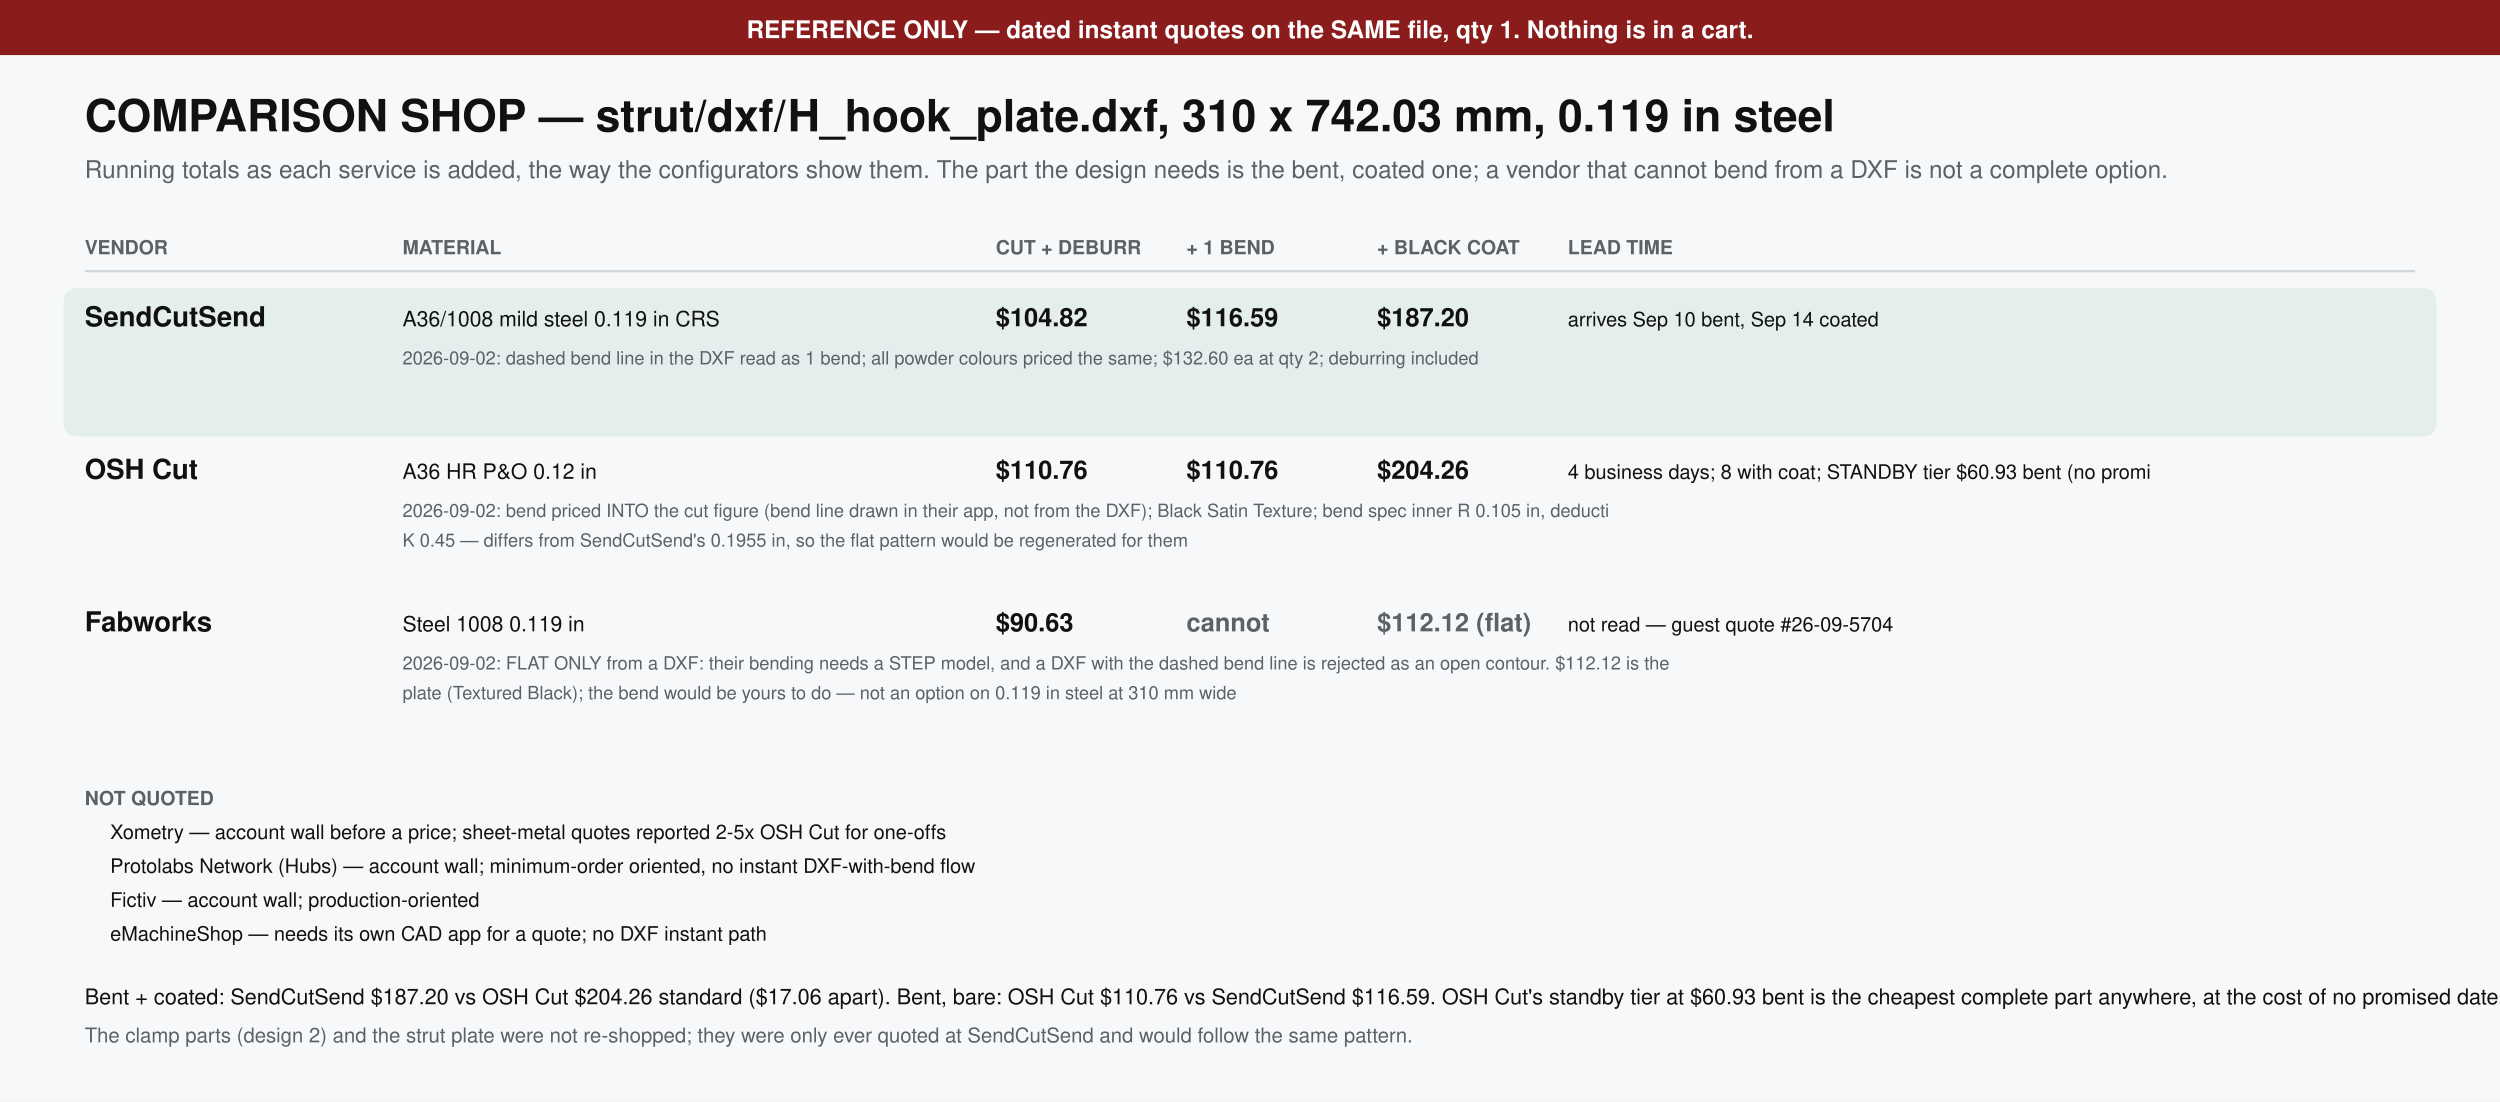
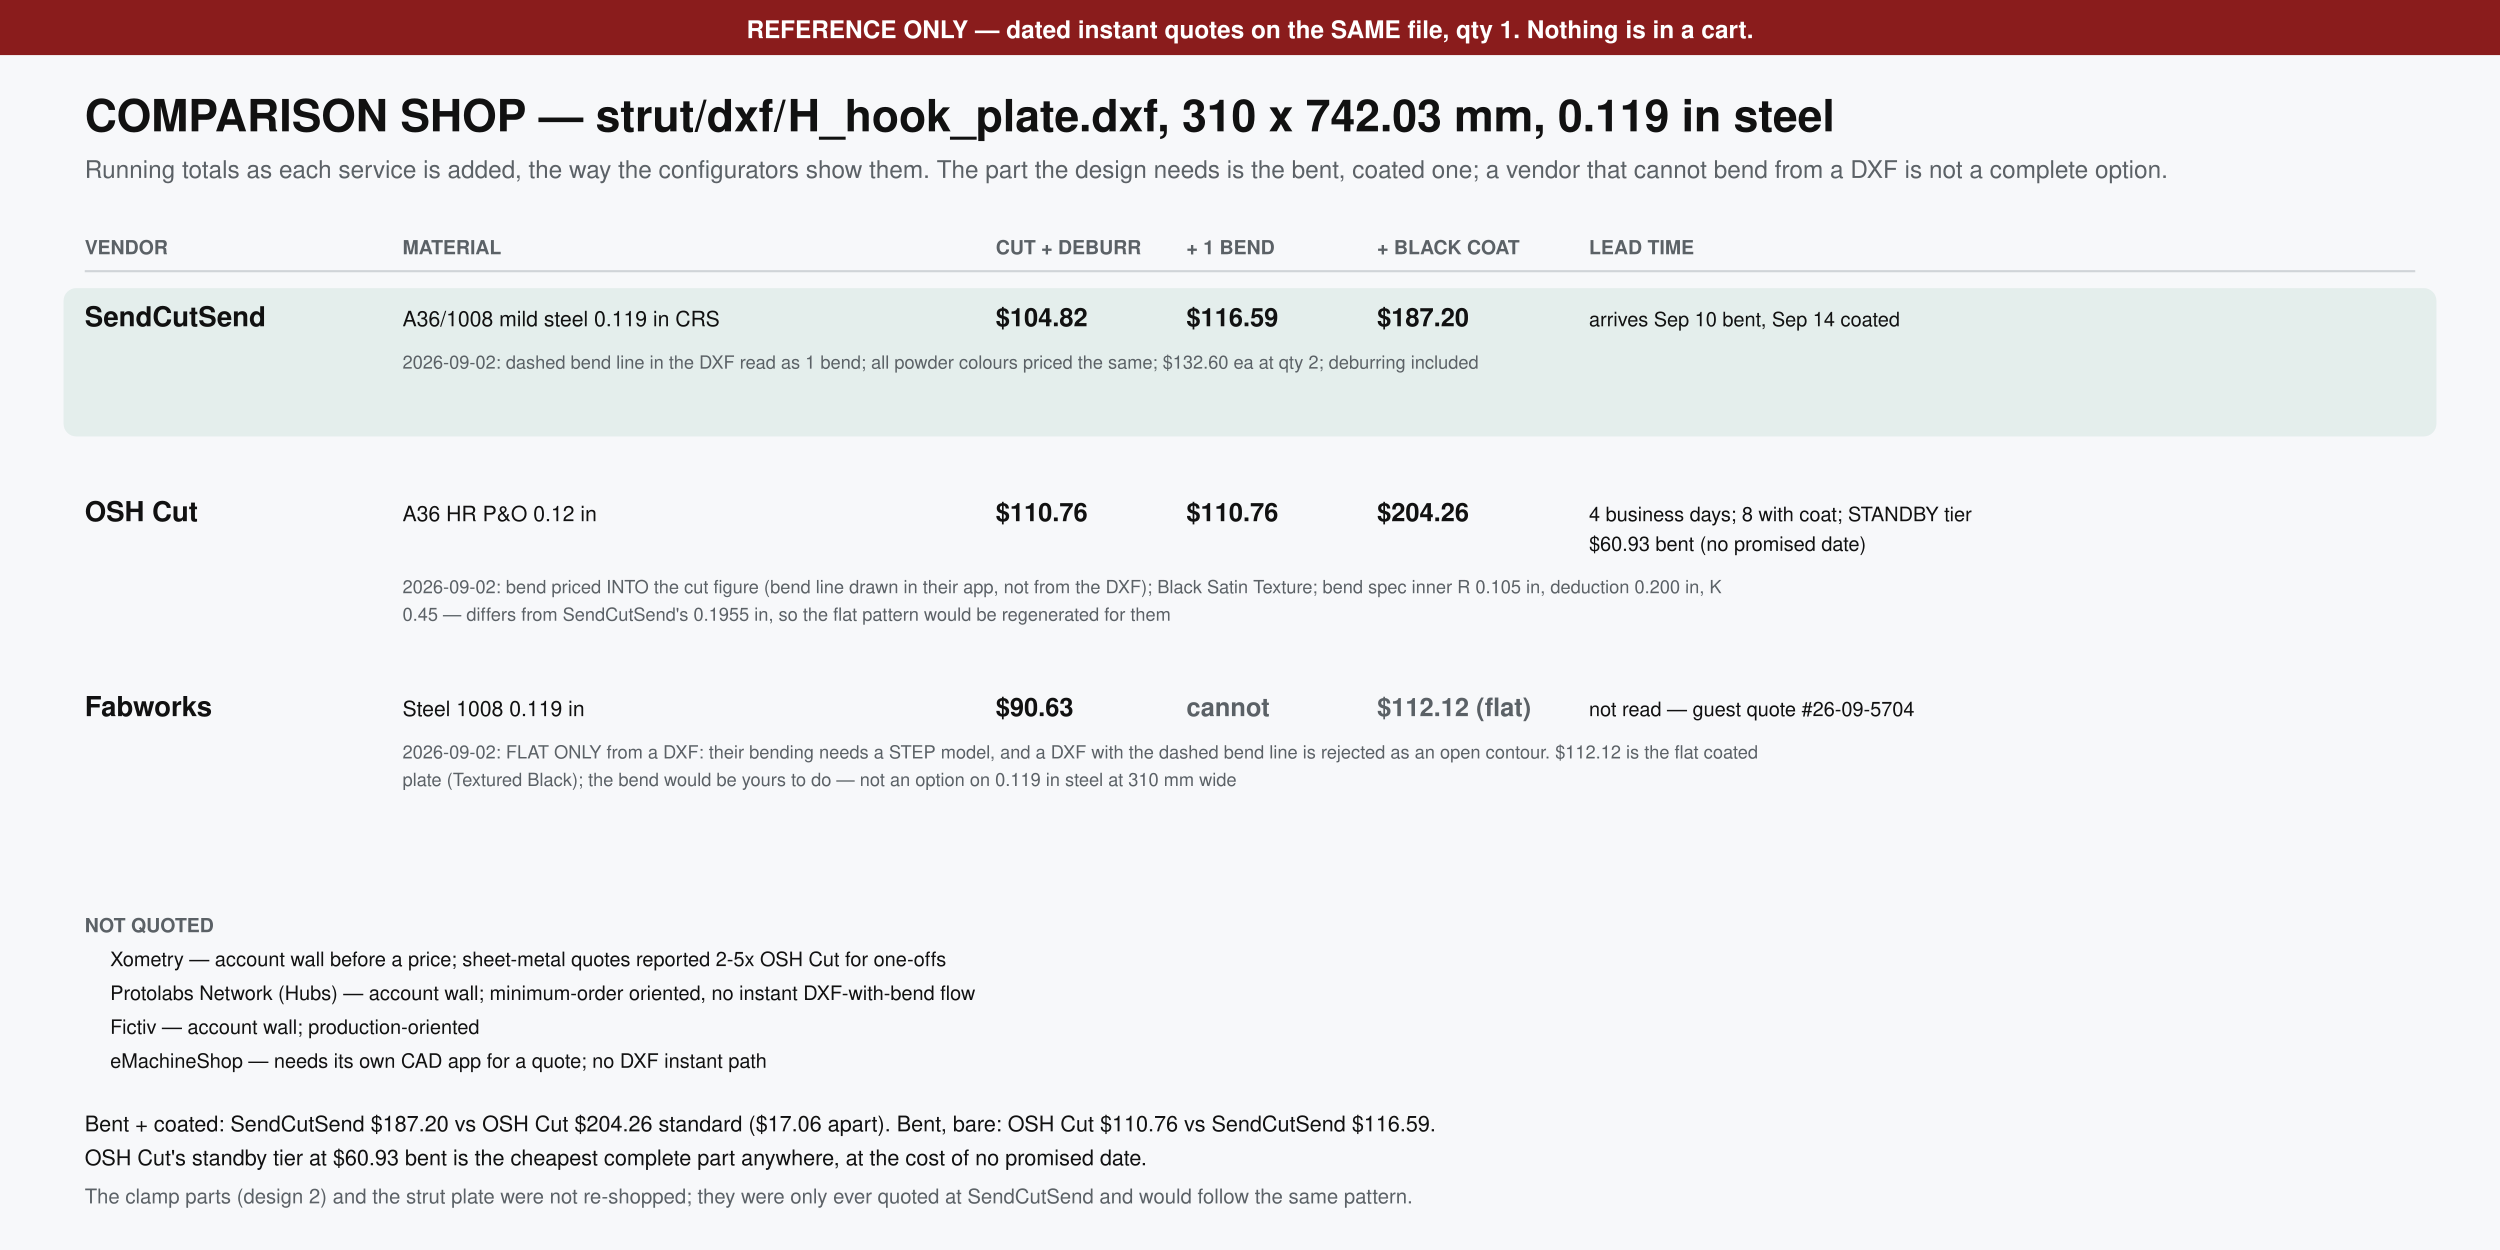
- <svg xmlns="http://www.w3.org/2000/svg" width="1180" height="520" viewBox="0 0 1180 520">
-   <rect width="1180" height="520" fill="#f7f8fa" />
+ <svg xmlns="http://www.w3.org/2000/svg" width="1180" height="590" viewBox="0 0 1180 590">
+   <rect width="1180" height="590" fill="#f7f8fa" />
  <rect width="1180" height="26" fill="#8a1c1c" />
  <text x="590.0" y="18.0" font-family="Helvetica, Arial, sans-serif" font-size="11.5" text-anchor="middle" fill="#fff" font-weight="bold">REFERENCE ONLY — dated instant quotes on the SAME file, qty 1. Nothing is in a cart.</text>
  <text x="40.0" y="62.0" font-family="Helvetica, Arial, sans-serif" font-size="21" text-anchor="start" fill="#111" font-weight="bold">COMPARISON SHOP — strut/dxf/H_hook_plate.dxf, 310 x 742.03 mm, 0.119 in steel</text>
  <text x="40.0" y="84.0" font-family="Helvetica, Arial, sans-serif" font-size="11.5" text-anchor="start" fill="#5b6166" font-weight="normal">Running totals as each service is added, the way the configurators show them. The part the design needs is the bent, coated one; a vendor that cannot bend from a DXF is not a complete option.</text>
  <text x="40.0" y="120.0" font-family="Helvetica, Arial, sans-serif" font-size="9.2" text-anchor="start" fill="#5b6166" font-weight="bold">VENDOR</text>
  <text x="190.0" y="120.0" font-family="Helvetica, Arial, sans-serif" font-size="9.2" text-anchor="start" fill="#5b6166" font-weight="bold">MATERIAL</text>
  <text x="470.0" y="120.0" font-family="Helvetica, Arial, sans-serif" font-size="9.2" text-anchor="start" fill="#5b6166" font-weight="bold">CUT + DEBURR</text>
  <text x="560.0" y="120.0" font-family="Helvetica, Arial, sans-serif" font-size="9.2" text-anchor="start" fill="#5b6166" font-weight="bold">+ 1 BEND</text>
  <text x="650.0" y="120.0" font-family="Helvetica, Arial, sans-serif" font-size="9.2" text-anchor="start" fill="#5b6166" font-weight="bold">+ BLACK COAT</text>
-   <text x="740.0" y="120.0" font-family="Helvetica, Arial, sans-serif" font-size="9.2" text-anchor="start" fill="#5b6166" font-weight="bold">LEAD TIME</text>
+   <text x="750.0" y="120.0" font-family="Helvetica, Arial, sans-serif" font-size="9.2" text-anchor="start" fill="#5b6166" font-weight="bold">LEAD TIME</text>
  <line x1="40" y1="128" x2="1140" y2="128" stroke="#d0d4d8" />
  <rect x="30" y="136" width="1120" height="70" rx="6" fill="#0b7a4b" fill-opacity="0.08" />
  <text x="40.0" y="154.0" font-family="Helvetica, Arial, sans-serif" font-size="13" text-anchor="start" fill="#111" font-weight="bold">SendCutSend</text>
  <text x="190.0" y="154.0" font-family="Helvetica, Arial, sans-serif" font-size="10" text-anchor="start" fill="#111" font-weight="normal">A36/1008 mild steel 0.119 in CRS</text>
  <text x="470.0" y="154.0" font-family="Helvetica, Arial, sans-serif" font-size="12" text-anchor="start" fill="#111" font-weight="bold">$104.82</text>
  <text x="560.0" y="154.0" font-family="Helvetica, Arial, sans-serif" font-size="12" text-anchor="start" fill="#111" font-weight="bold">$116.59</text>
  <text x="650.0" y="154.0" font-family="Helvetica, Arial, sans-serif" font-size="12" text-anchor="start" fill="#111" font-weight="bold">$187.20</text>
-   <text x="740.0" y="154.0" font-family="Helvetica, Arial, sans-serif" font-size="9.4" text-anchor="start" fill="#111" font-weight="normal">arrives Sep 10 bent, Sep 14 coated</text>
-   <text x="190.0" y="172.0" font-family="Helvetica, Arial, sans-serif" font-size="8.6" text-anchor="start" fill="#5b6166" font-weight="normal">2026-09-02: dashed bend line in the DXF read as 1 bend; all powder colours priced the same; $132.60 ea at qty 2; deburring included</text>
-   <text x="190.0" y="186.0" font-family="Helvetica, Arial, sans-serif" font-size="8.6" text-anchor="start" fill="#5b6166" font-weight="normal" />
-   <text x="40.0" y="226.0" font-family="Helvetica, Arial, sans-serif" font-size="13" text-anchor="start" fill="#111" font-weight="bold">OSH Cut</text>
-   <text x="190.0" y="226.0" font-family="Helvetica, Arial, sans-serif" font-size="10" text-anchor="start" fill="#111" font-weight="normal">A36 HR P&amp;O 0.12 in</text>
-   <text x="470.0" y="226.0" font-family="Helvetica, Arial, sans-serif" font-size="12" text-anchor="start" fill="#111" font-weight="bold">$110.76</text>
-   <text x="560.0" y="226.0" font-family="Helvetica, Arial, sans-serif" font-size="12" text-anchor="start" fill="#111" font-weight="bold">$110.76</text>
-   <text x="650.0" y="226.0" font-family="Helvetica, Arial, sans-serif" font-size="12" text-anchor="start" fill="#111" font-weight="bold">$204.26</text>
-   <text x="740.0" y="226.0" font-family="Helvetica, Arial, sans-serif" font-size="9.4" text-anchor="start" fill="#111" font-weight="normal">4 business days; 8 with coat; STANDBY tier $60.93 bent (no promi</text>
-   <text x="190.0" y="244.0" font-family="Helvetica, Arial, sans-serif" font-size="8.6" text-anchor="start" fill="#5b6166" font-weight="normal">2026-09-02: bend priced INTO the cut figure (bend line drawn in their app, not from the DXF); Black Satin Texture; bend spec inner R 0.105 in, deducti</text>
-   <text x="190.0" y="258.0" font-family="Helvetica, Arial, sans-serif" font-size="8.6" text-anchor="start" fill="#5b6166" font-weight="normal"> K 0.45 — differs from SendCutSend's 0.1955 in, so the flat pattern would be regenerated for them</text>
-   <text x="40.0" y="298.0" font-family="Helvetica, Arial, sans-serif" font-size="13" text-anchor="start" fill="#111" font-weight="bold">Fabworks</text>
-   <text x="190.0" y="298.0" font-family="Helvetica, Arial, sans-serif" font-size="10" text-anchor="start" fill="#111" font-weight="normal">Steel 1008 0.119 in</text>
-   <text x="470.0" y="298.0" font-family="Helvetica, Arial, sans-serif" font-size="12" text-anchor="start" fill="#111" font-weight="bold">$90.63</text>
-   <text x="560.0" y="298.0" font-family="Helvetica, Arial, sans-serif" font-size="12" text-anchor="start" fill="#5b6166" font-weight="bold">cannot</text>
-   <text x="650.0" y="298.0" font-family="Helvetica, Arial, sans-serif" font-size="12" text-anchor="start" fill="#5b6166" font-weight="bold">$112.12 (flat)</text>
-   <text x="740.0" y="298.0" font-family="Helvetica, Arial, sans-serif" font-size="9.4" text-anchor="start" fill="#111" font-weight="normal">not read — guest quote #26-09-5704</text>
-   <text x="190.0" y="316.0" font-family="Helvetica, Arial, sans-serif" font-size="8.6" text-anchor="start" fill="#5b6166" font-weight="normal">2026-09-02: FLAT ONLY from a DXF: their bending needs a STEP model, and a DXF with the dashed bend line is rejected as an open contour. $112.12 is the</text>
-   <text x="190.0" y="330.0" font-family="Helvetica, Arial, sans-serif" font-size="8.6" text-anchor="start" fill="#5b6166" font-weight="normal"> plate (Textured Black); the bend would be yours to do — not an option on 0.119 in steel at 310 mm wide</text>
-   <text x="40.0" y="380.0" font-family="Helvetica, Arial, sans-serif" font-size="9.2" text-anchor="start" fill="#5b6166" font-weight="bold">NOT QUOTED</text>
-   <text x="52.0" y="396.0" font-family="Helvetica, Arial, sans-serif" font-size="9.4" text-anchor="start" fill="#111" font-weight="normal">Xometry — account wall before a price; sheet-metal quotes reported 2-5x OSH Cut for one-offs</text>
-   <text x="52.0" y="412.0" font-family="Helvetica, Arial, sans-serif" font-size="9.4" text-anchor="start" fill="#111" font-weight="normal">Protolabs Network (Hubs) — account wall; minimum-order oriented, no instant DXF-with-bend flow</text>
-   <text x="52.0" y="428.0" font-family="Helvetica, Arial, sans-serif" font-size="9.4" text-anchor="start" fill="#111" font-weight="normal">Fictiv — account wall; production-oriented</text>
-   <text x="52.0" y="444.0" font-family="Helvetica, Arial, sans-serif" font-size="9.4" text-anchor="start" fill="#111" font-weight="normal">eMachineShop — needs its own CAD app for a quote; no DXF instant path</text>
-   <text x="40.0" y="474.0" font-family="Helvetica, Arial, sans-serif" font-size="10.2" text-anchor="start" fill="#111" font-weight="normal">Bent + coated: SendCutSend $187.20 vs OSH Cut $204.26 standard ($17.06 apart). Bent, bare: OSH Cut $110.76 vs SendCutSend $116.59. OSH Cut's standby tier at $60.93 bent is the cheapest complete part anywhere, at the cost of no promised date.</text>
-   <text x="40.0" y="492.0" font-family="Helvetica, Arial, sans-serif" font-size="9.6" text-anchor="start" fill="#5b6166" font-weight="normal">The clamp parts (design 2) and the strut plate were not re-shopped; they were only ever quoted at SendCutSend and would follow the same pattern.</text>
+   <text x="750.0" y="154.0" font-family="Helvetica, Arial, sans-serif" font-size="9.4" text-anchor="start" fill="#111" font-weight="normal">arrives Sep 10 bent, Sep 14 coated</text>
+   <text x="190.0" y="174.0" font-family="Helvetica, Arial, sans-serif" font-size="8.6" text-anchor="start" fill="#5b6166" font-weight="normal">2026-09-02: dashed bend line in the DXF read as 1 bend; all powder colours priced the same; $132.60 ea at qty 2; deburring included</text>
+   <text x="40.0" y="246.0" font-family="Helvetica, Arial, sans-serif" font-size="13" text-anchor="start" fill="#111" font-weight="bold">OSH Cut</text>
+   <text x="190.0" y="246.0" font-family="Helvetica, Arial, sans-serif" font-size="10" text-anchor="start" fill="#111" font-weight="normal">A36 HR P&amp;O 0.12 in</text>
+   <text x="470.0" y="246.0" font-family="Helvetica, Arial, sans-serif" font-size="12" text-anchor="start" fill="#111" font-weight="bold">$110.76</text>
+   <text x="560.0" y="246.0" font-family="Helvetica, Arial, sans-serif" font-size="12" text-anchor="start" fill="#111" font-weight="bold">$110.76</text>
+   <text x="650.0" y="246.0" font-family="Helvetica, Arial, sans-serif" font-size="12" text-anchor="start" fill="#111" font-weight="bold">$204.26</text>
+   <text x="750.0" y="246.0" font-family="Helvetica, Arial, sans-serif" font-size="9.4" text-anchor="start" fill="#111" font-weight="normal">4 business days; 8 with coat; STANDBY tier</text>
+   <text x="750.0" y="260.0" font-family="Helvetica, Arial, sans-serif" font-size="9.4" text-anchor="start" fill="#111" font-weight="normal">$60.93 bent (no promised date)</text>
+   <text x="190.0" y="280.0" font-family="Helvetica, Arial, sans-serif" font-size="8.6" text-anchor="start" fill="#5b6166" font-weight="normal">2026-09-02: bend priced INTO the cut figure (bend line drawn in their app, not from the DXF); Black Satin Texture; bend spec inner R 0.105 in, deduction 0.200 in, K</text>
+   <text x="190.0" y="293.0" font-family="Helvetica, Arial, sans-serif" font-size="8.6" text-anchor="start" fill="#5b6166" font-weight="normal">0.45 — differs from SendCutSend's 0.1955 in, so the flat pattern would be regenerated for them</text>
+   <text x="40.0" y="338.0" font-family="Helvetica, Arial, sans-serif" font-size="13" text-anchor="start" fill="#111" font-weight="bold">Fabworks</text>
+   <text x="190.0" y="338.0" font-family="Helvetica, Arial, sans-serif" font-size="10" text-anchor="start" fill="#111" font-weight="normal">Steel 1008 0.119 in</text>
+   <text x="470.0" y="338.0" font-family="Helvetica, Arial, sans-serif" font-size="12" text-anchor="start" fill="#111" font-weight="bold">$90.63</text>
+   <text x="560.0" y="338.0" font-family="Helvetica, Arial, sans-serif" font-size="12" text-anchor="start" fill="#5b6166" font-weight="bold">cannot</text>
+   <text x="650.0" y="338.0" font-family="Helvetica, Arial, sans-serif" font-size="12" text-anchor="start" fill="#5b6166" font-weight="bold">$112.12 (flat)</text>
+   <text x="750.0" y="338.0" font-family="Helvetica, Arial, sans-serif" font-size="9.4" text-anchor="start" fill="#111" font-weight="normal">not read — guest quote #26-09-5704</text>
+   <text x="190.0" y="358.0" font-family="Helvetica, Arial, sans-serif" font-size="8.6" text-anchor="start" fill="#5b6166" font-weight="normal">2026-09-02: FLAT ONLY from a DXF: their bending needs a STEP model, and a DXF with the dashed bend line is rejected as an open contour. $112.12 is the flat coated</text>
+   <text x="190.0" y="371.0" font-family="Helvetica, Arial, sans-serif" font-size="8.6" text-anchor="start" fill="#5b6166" font-weight="normal">plate (Textured Black); the bend would be yours to do — not an option on 0.119 in steel at 310 mm wide</text>
+   <text x="40.0" y="440.0" font-family="Helvetica, Arial, sans-serif" font-size="9.2" text-anchor="start" fill="#5b6166" font-weight="bold">NOT QUOTED</text>
+   <text x="52.0" y="456.0" font-family="Helvetica, Arial, sans-serif" font-size="9.4" text-anchor="start" fill="#111" font-weight="normal">Xometry — account wall before a price; sheet-metal quotes reported 2-5x OSH Cut for one-offs</text>
+   <text x="52.0" y="472.0" font-family="Helvetica, Arial, sans-serif" font-size="9.4" text-anchor="start" fill="#111" font-weight="normal">Protolabs Network (Hubs) — account wall; minimum-order oriented, no instant DXF-with-bend flow</text>
+   <text x="52.0" y="488.0" font-family="Helvetica, Arial, sans-serif" font-size="9.4" text-anchor="start" fill="#111" font-weight="normal">Fictiv — account wall; production-oriented</text>
+   <text x="52.0" y="504.0" font-family="Helvetica, Arial, sans-serif" font-size="9.4" text-anchor="start" fill="#111" font-weight="normal">eMachineShop — needs its own CAD app for a quote; no DXF instant path</text>
+   <text x="40.0" y="534.0" font-family="Helvetica, Arial, sans-serif" font-size="10.2" text-anchor="start" fill="#111" font-weight="normal">Bent + coated: SendCutSend $187.20 vs OSH Cut $204.26 standard ($17.06 apart). Bent, bare: OSH Cut $110.76 vs SendCutSend $116.59.</text>
+   <text x="40.0" y="550.0" font-family="Helvetica, Arial, sans-serif" font-size="10.2" text-anchor="start" fill="#111" font-weight="normal">OSH Cut's standby tier at $60.93 bent is the cheapest complete part anywhere, at the cost of no promised date.</text>
+   <text x="40.0" y="568.0" font-family="Helvetica, Arial, sans-serif" font-size="9.6" text-anchor="start" fill="#5b6166" font-weight="normal">The clamp parts (design 2) and the strut plate were not re-shopped; they were only ever quoted at SendCutSend and would follow the same pattern.</text>
</svg>
